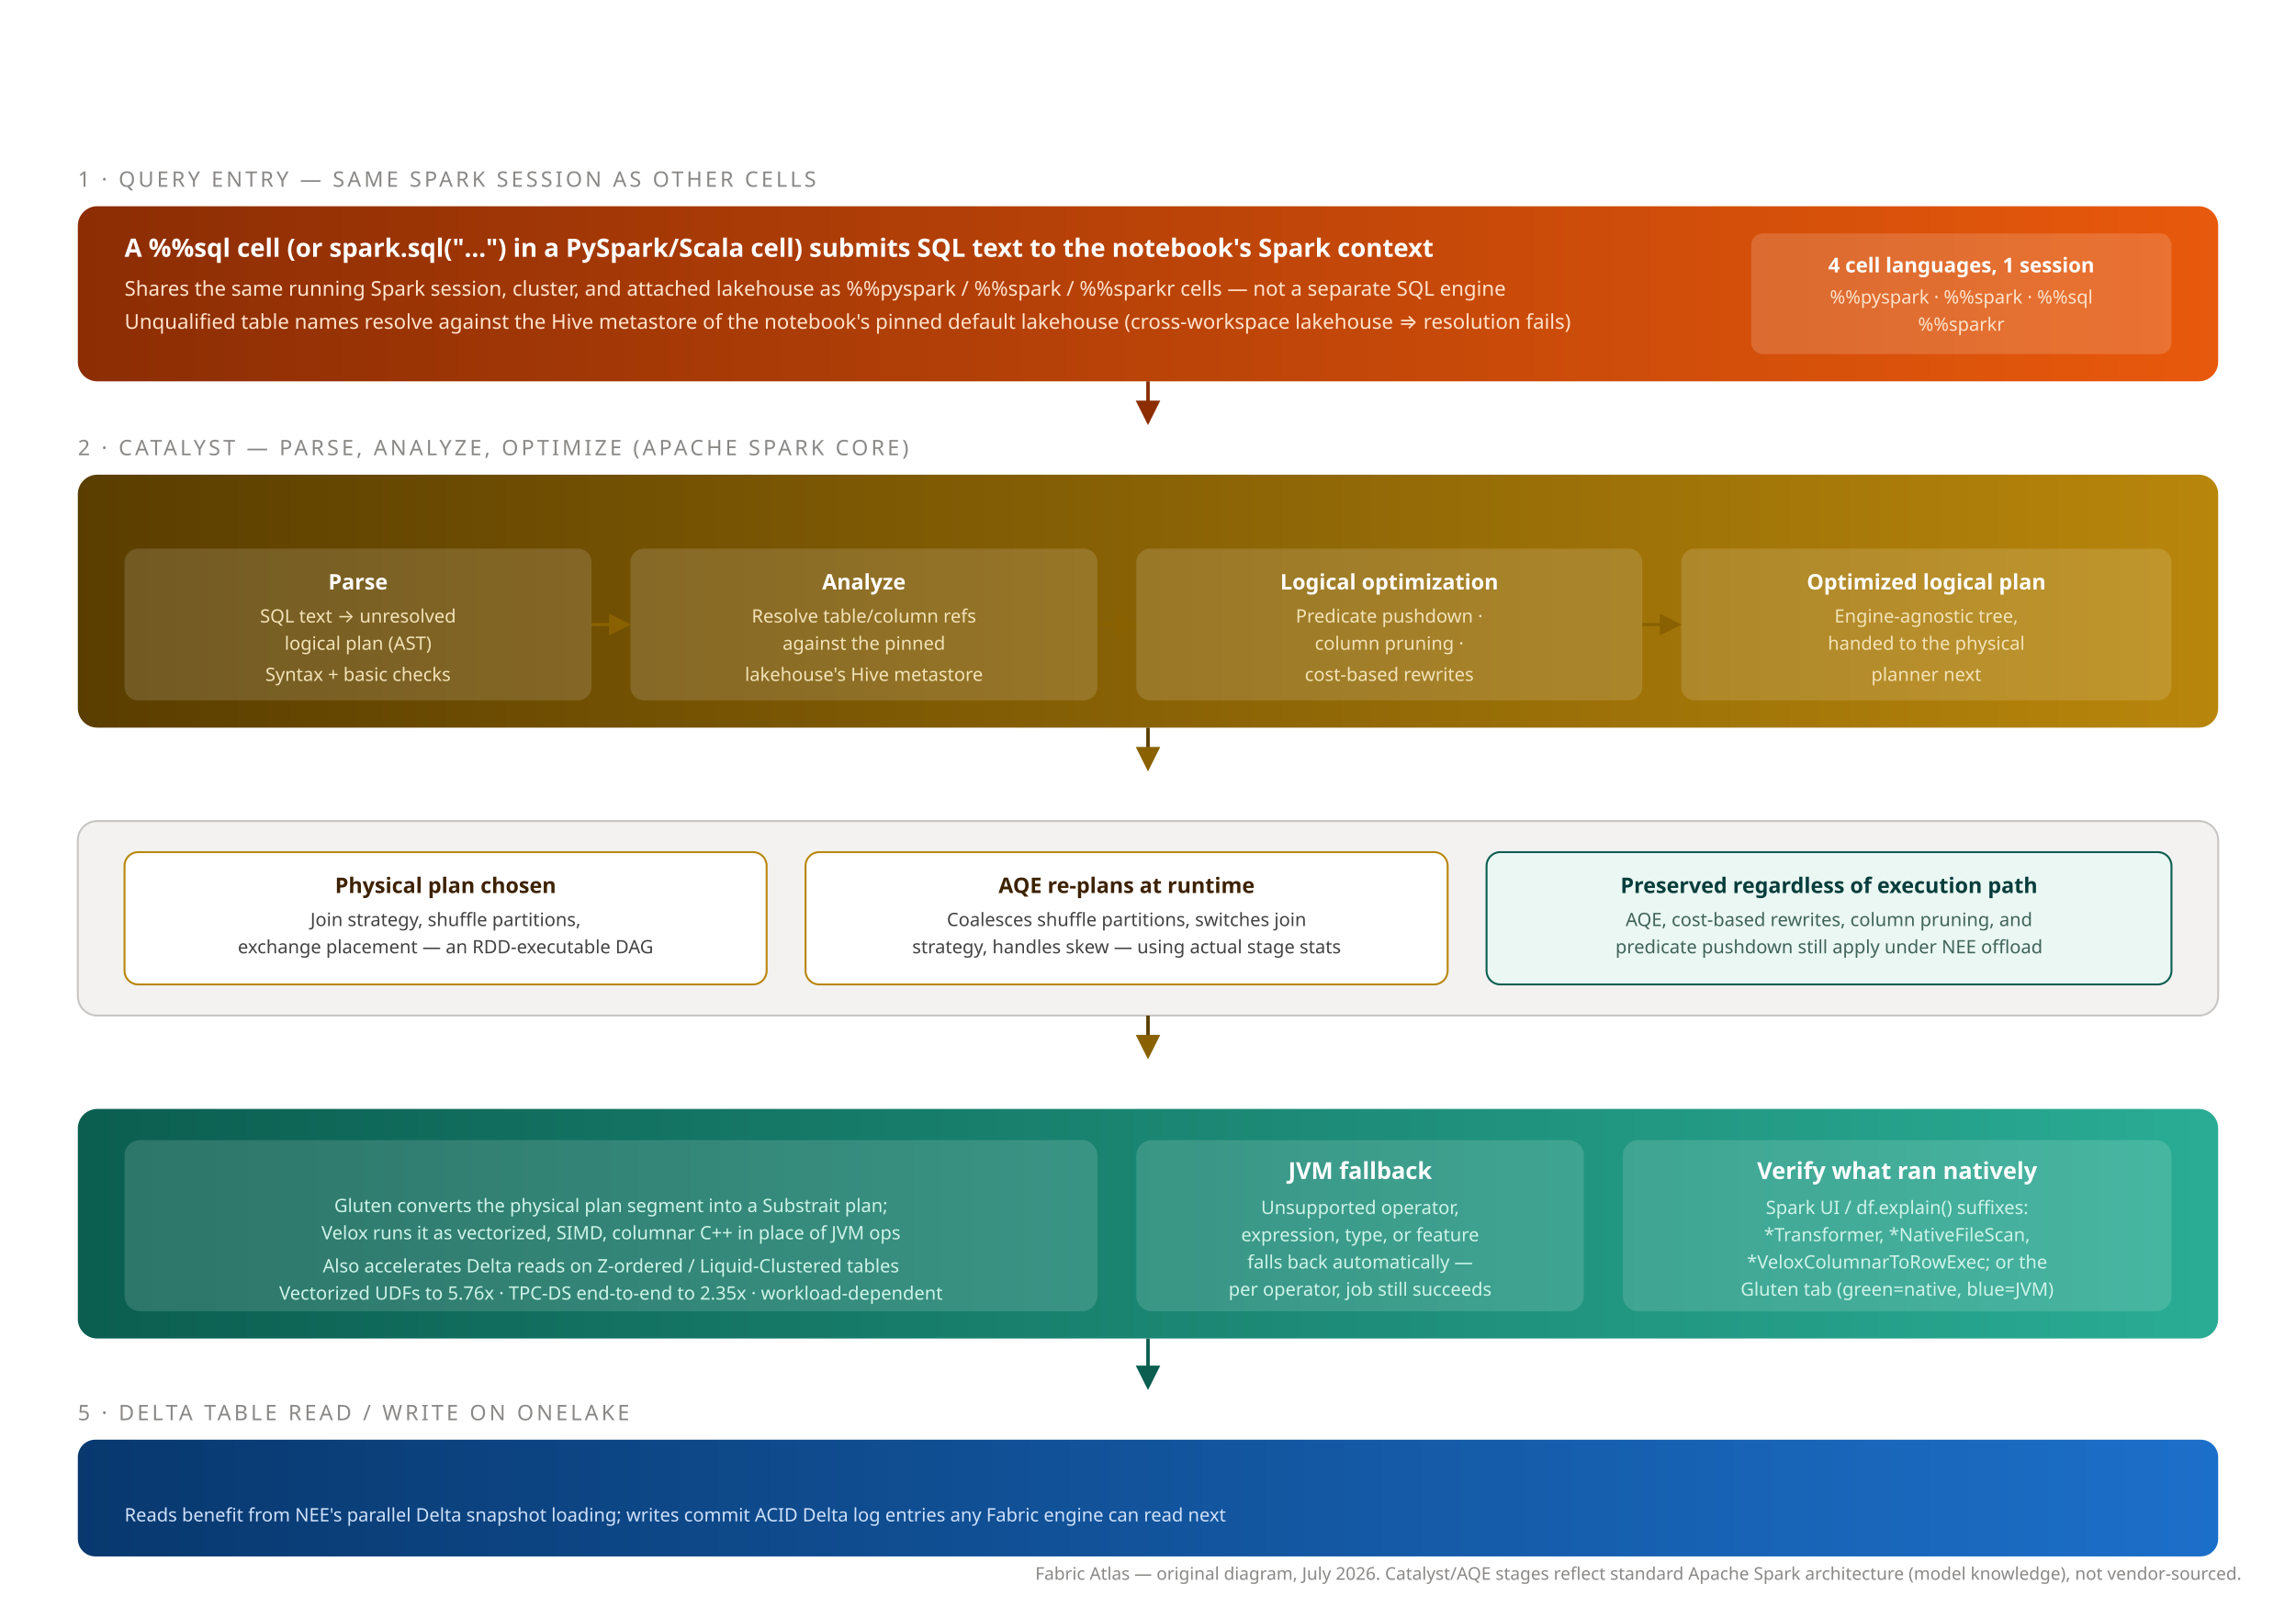
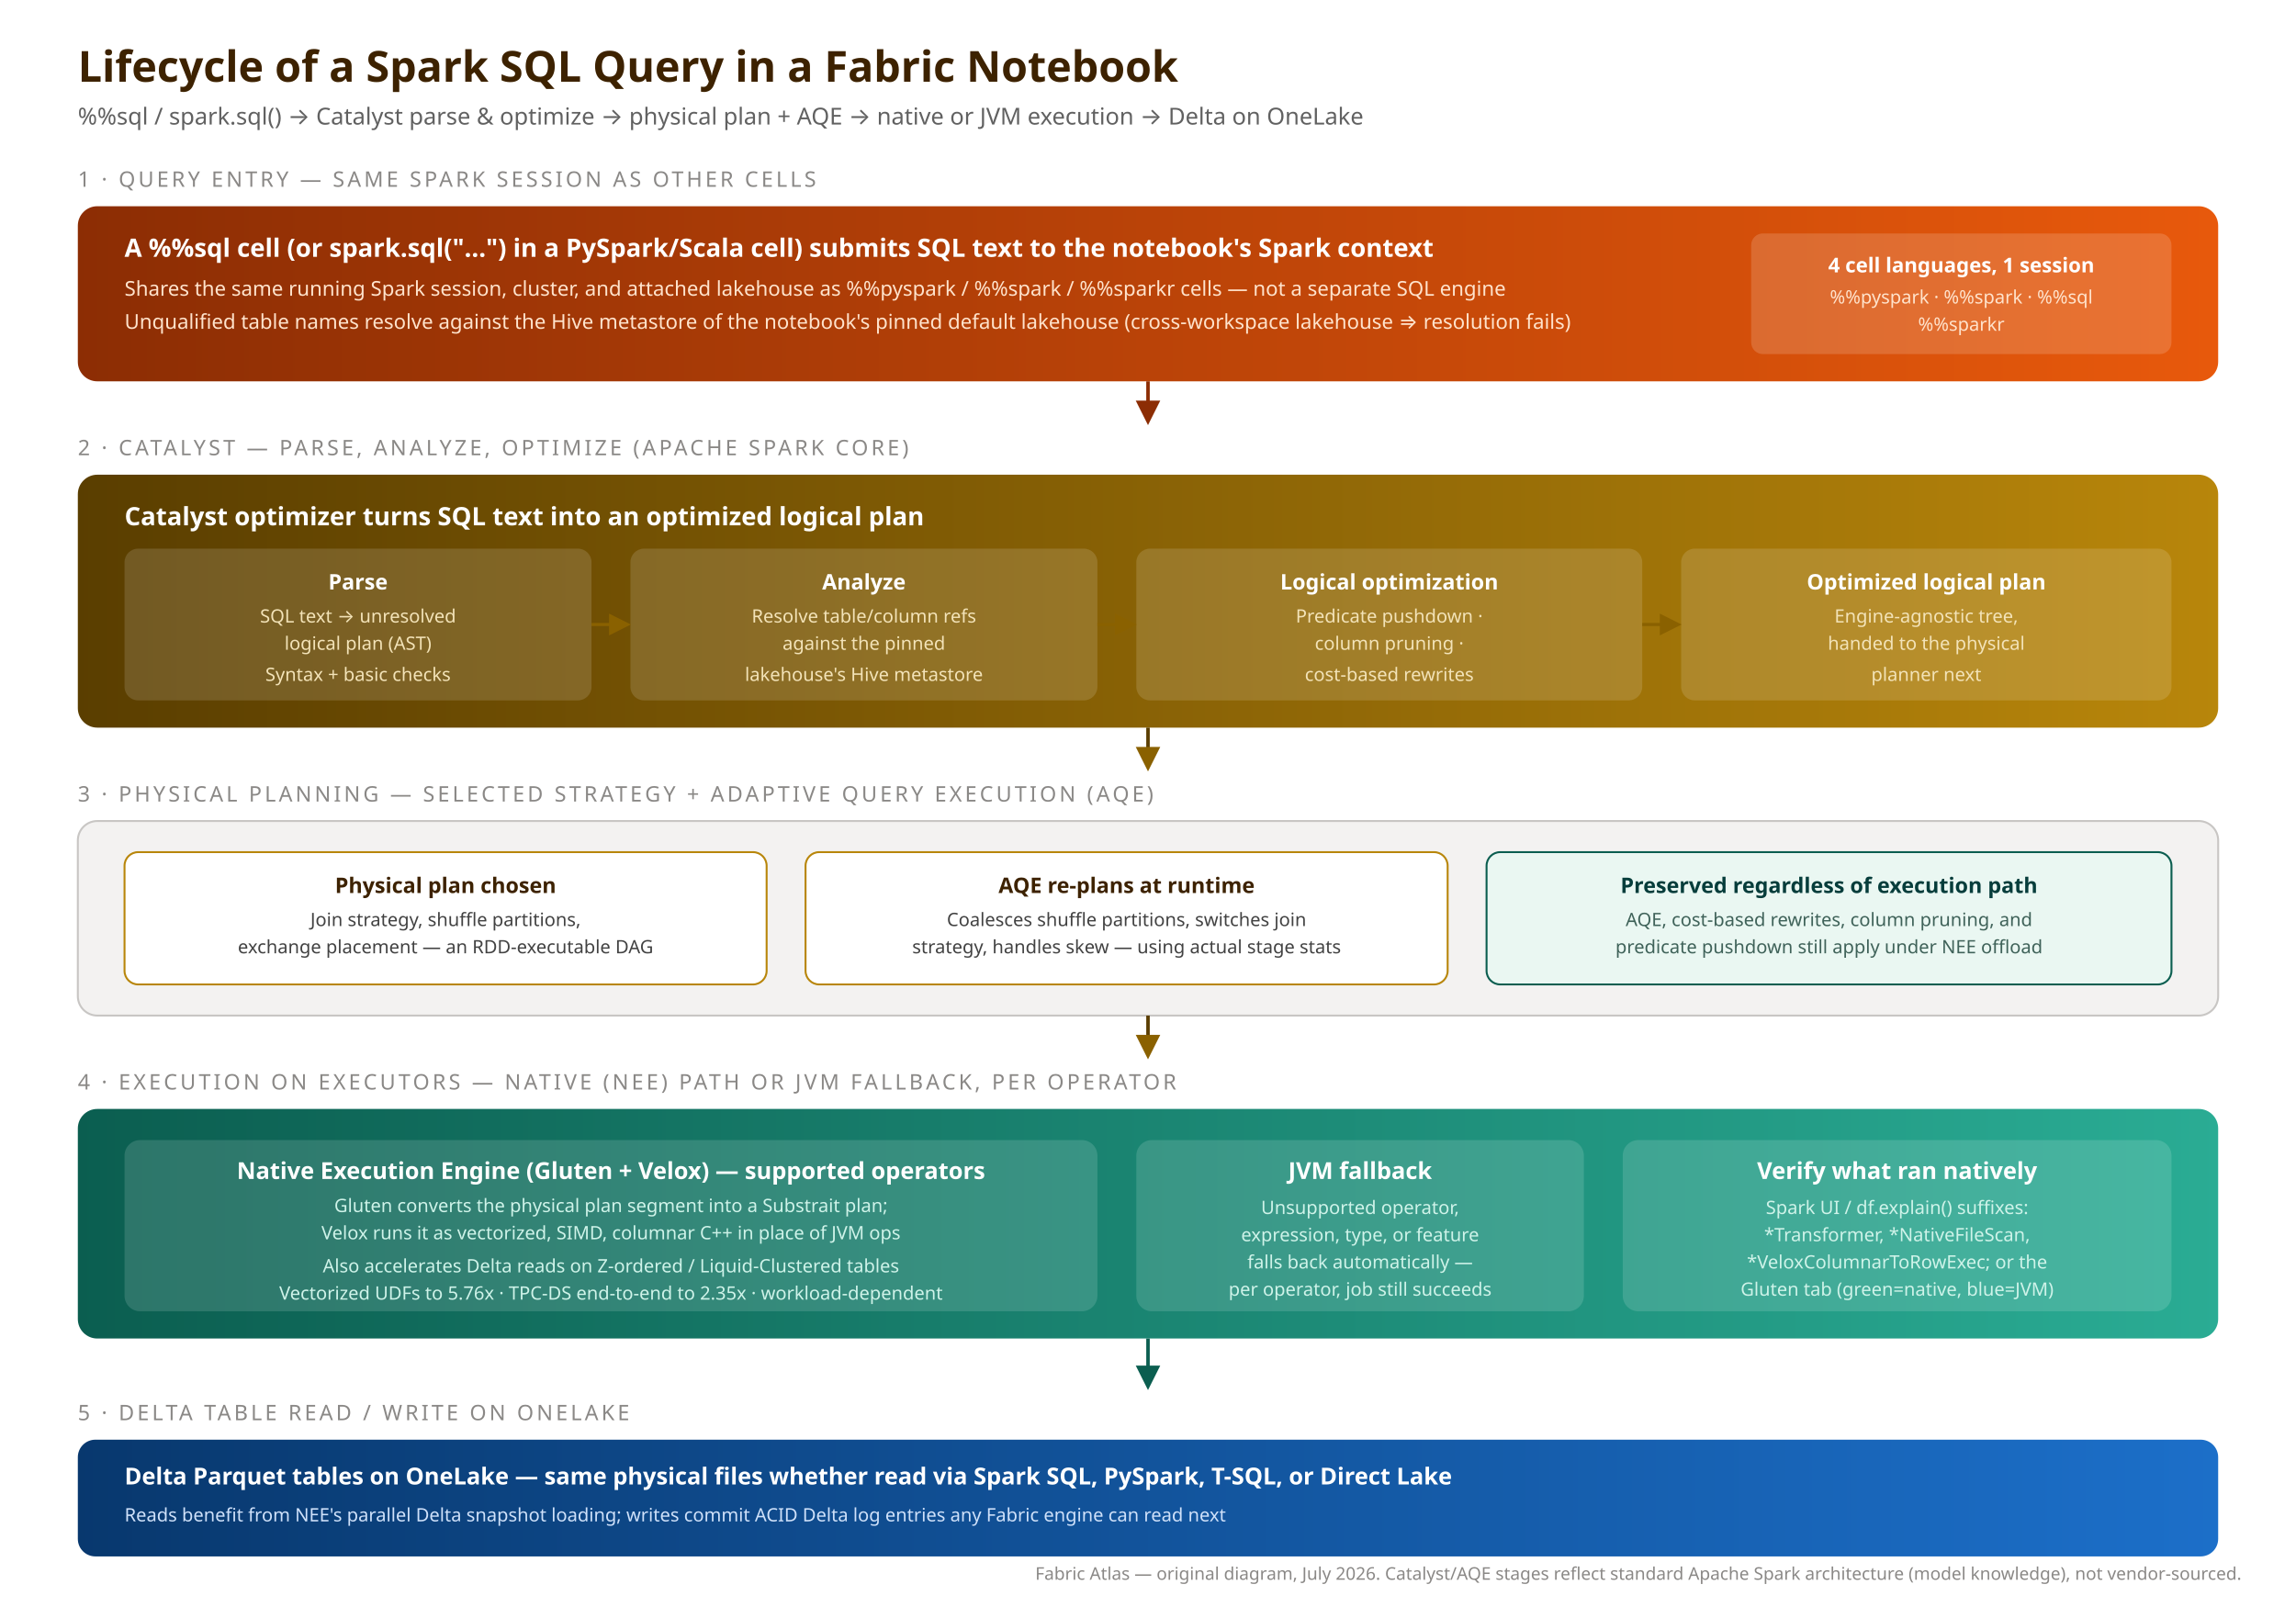
<svg xmlns="http://www.w3.org/2000/svg" viewBox="0 0 1180 826" font-family="Segoe UI, -apple-system, sans-serif" role="img" aria-labelledby="spark-sql-query-lifecycle-title spark-sql-query-lifecycle-desc" data-diagram-id="spark-sql-query-lifecycle">
  <defs>
    <linearGradient id="sparkGrad" x1="0" y1="0" x2="1" y2="0">
      <stop offset="0" stop-color="#8C2D04" />
      <stop offset="1" stop-color="#E8590C" />
    </linearGradient>
    <linearGradient id="catalystGrad" x1="0" y1="0" x2="1" y2="0">
      <stop offset="0" stop-color="#5A3E00" />
      <stop offset="1" stop-color="#B8860B" />
    </linearGradient>
    <linearGradient id="execGrad" x1="0" y1="0" x2="1" y2="0">
      <stop offset="0" stop-color="#0B5E50" />
      <stop offset="1" stop-color="#2AAC94" />
    </linearGradient>
    <linearGradient id="lakeGrad2" x1="0" y1="0" x2="1" y2="0">
      <stop offset="0" stop-color="#08386E" />
      <stop offset="1" stop-color="#1C6FC9" />
    </linearGradient>
    <marker id="arrO" viewBox="0 0 10 10" refX="8" refY="5" markerWidth="7" markerHeight="7" orient="auto-start-reverse">
      <path d="M0 0 L10 5 L0 10 z" fill="#8C2D04" />
    </marker>
    <marker id="arrGold" viewBox="0 0 10 10" refX="8" refY="5" markerWidth="7" markerHeight="7" orient="auto-start-reverse">
      <path d="M0 0 L10 5 L0 10 z" fill="#8A6100" />
    </marker>
    <marker id="arrTeal" viewBox="0 0 10 10" refX="8" refY="5" markerWidth="7" markerHeight="7" orient="auto-start-reverse">
      <path d="M0 0 L10 5 L0 10 z" fill="#0B5E50" />
    </marker>
    <marker id="arrBlue" viewBox="0 0 10 10" refX="8" refY="5" markerWidth="7" markerHeight="7" orient="auto-start-reverse">
      <path d="M0 0 L10 5 L0 10 z" fill="#08386E" />
    </marker>
    <marker id="arrGray2" viewBox="0 0 10 10" refX="8" refY="5" markerWidth="7" markerHeight="7" orient="auto-start-reverse">
      <path d="M0 0 L10 5 L0 10 z" fill="#8A8886" />
    </marker>
  </defs>
  <rect width="1180" height="826" fill="#FFFFFF" />
-   <text x="40" y="42" font-size="22" font-weight="650" fill="#3D2200" data-node-id="sql-cell" tabindex="0" aria-label="%%sql / spark.sql() cell" />
-   <text x="40" y="64" font-size="12" fill="#616161" data-node-id="jvm-fallback" tabindex="0" aria-label="JVM Spark fallback" />
+   <text x="40" y="42" font-size="22" font-weight="650" fill="#3D2200">Lifecycle of a Spark SQL Query in a Fabric Notebook</text>
+   <text x="40" y="64" font-size="12" fill="#616161">%%sql / spark.sql() → Catalyst parse &amp; optimize → physical plan + AQE → native or JVM execution → Delta on OneLake</text>
  <text x="40" y="96" font-size="11" letter-spacing="1.5" fill="#8A8886">1 · QUERY ENTRY — SAME SPARK SESSION AS OTHER CELLS</text>
  <rect x="40" y="106" width="1100" height="90" rx="10" fill="url(#sparkGrad)" />
  <text x="64" y="132" font-size="13" font-weight="600" fill="#FFFFFF">A %%sql cell (or spark.sql("...") in a PySpark/Scala cell) submits SQL text to the notebook's Spark context</text>
  <text x="64" y="152" font-size="10.5" fill="#FFE3CC">Shares the same running Spark session, cluster, and attached lakehouse as %%pyspark / %%spark / %%sparkr cells — not a separate SQL engine</text>
  <text x="64" y="169" font-size="10.5" fill="#FFE3CC">Unqualified table names resolve against the Hive metastore of the notebook's pinned default lakehouse (cross-workspace lakehouse ⇒ resolution fails)</text>
  <rect x="900" y="120" width="216" height="62" rx="6" fill="#FFFFFF" fill-opacity="0.16" />
  <text x="1008" y="140" text-anchor="middle" font-size="10.5" font-weight="600" fill="#FFFFFF">4 cell languages, 1 session</text>
  <text x="1008" y="156" text-anchor="middle" font-size="9.5" fill="#FFE3CC">%%pyspark · %%spark · %%sql</text>
  <text x="1008" y="170" text-anchor="middle" font-size="9.5" fill="#FFE3CC">%%sparkr</text>
  <line x1="590" y1="196" x2="590" y2="216" stroke="#8C2D04" stroke-width="1.8" marker-end="url(#arrO)" />
  <text x="40" y="234" font-size="11" letter-spacing="1.5" fill="#8A8886">2 · CATALYST — PARSE, ANALYZE, OPTIMIZE (APACHE SPARK CORE)</text>
  <rect x="40" y="244" width="1100" height="130" rx="10" fill="url(#catalystGrad)" />
-   <text x="64" y="270" font-size="13" font-weight="600" fill="#FFFFFF" data-node-id="catalyst-plan" tabindex="0" aria-label="Catalyst parse &amp; logical plan" />
+   <text x="64" y="270" font-size="13" font-weight="600" fill="#FFFFFF">Catalyst optimizer turns SQL text into an optimized logical plan</text>
  <g>
    <rect x="64" y="282" width="240" height="78" rx="7" fill="#FFFFFF" fill-opacity="0.14" />
    <text x="184" y="303" text-anchor="middle" font-size="11" font-weight="600" fill="#FFFFFF">Parse</text>
    <text x="184" y="320" text-anchor="middle" font-size="9.5" fill="#F3E3B8">SQL text → unresolved</text>
    <text x="184" y="334" text-anchor="middle" font-size="9.5" fill="#F3E3B8">logical plan (AST)</text>
    <text x="184" y="350" text-anchor="middle" font-size="9.5" fill="#F3E3B8">Syntax + basic checks</text>
    <rect x="324" y="282" width="240" height="78" rx="7" fill="#FFFFFF" fill-opacity="0.14" />
    <text x="444" y="303" text-anchor="middle" font-size="11" font-weight="600" fill="#FFFFFF">Analyze</text>
    <text x="444" y="320" text-anchor="middle" font-size="9.5" fill="#F3E3B8">Resolve table/column refs</text>
    <text x="444" y="334" text-anchor="middle" font-size="9.5" fill="#F3E3B8">against the pinned</text>
    <text x="444" y="350" text-anchor="middle" font-size="9.5" fill="#F3E3B8">lakehouse's Hive metastore</text>
    <rect x="584" y="282" width="260" height="78" rx="7" fill="#FFFFFF" fill-opacity="0.14" />
    <text x="714" y="303" text-anchor="middle" font-size="11" font-weight="600" fill="#FFFFFF">Logical optimization</text>
    <text x="714" y="320" text-anchor="middle" font-size="9.5" fill="#F3E3B8">Predicate pushdown ·</text>
    <text x="714" y="334" text-anchor="middle" font-size="9.5" fill="#F3E3B8">column pruning ·</text>
    <text x="714" y="350" text-anchor="middle" font-size="9.5" fill="#F3E3B8">cost-based rewrites</text>
    <rect x="864" y="282" width="252" height="78" rx="7" fill="#FFFFFF" fill-opacity="0.14" />
    <text x="990" y="303" text-anchor="middle" font-size="11" font-weight="600" fill="#FFFFFF">Optimized logical plan</text>
    <text x="990" y="320" text-anchor="middle" font-size="9.5" fill="#F3E3B8">Engine-agnostic tree,</text>
    <text x="990" y="334" text-anchor="middle" font-size="9.5" fill="#F3E3B8">handed to the physical</text>
    <text x="990" y="350" text-anchor="middle" font-size="9.5" fill="#F3E3B8">planner next</text>
  </g>
  <g stroke="#8A6100" stroke-width="1.6" marker-end="url(#arrGold)">
    <line x1="304" y1="321" x2="322" y2="321" />
    <line x1="564" y1="321" x2="582" y2="321" />
    <line x1="844" y1="321" x2="862" y2="321" />
  </g>
  <line x1="590" y1="374" x2="590" y2="394" stroke="#5A3E00" stroke-width="1.8" marker-end="url(#arrGold)" />
-   <text x="40" y="412" font-size="11" letter-spacing="1.5" fill="#8A8886" data-node-id="aqe-physical-plan" tabindex="0" aria-label="Physical planning with AQE" />
+   <text x="40" y="412" font-size="11" letter-spacing="1.5" fill="#8A8886">3 · PHYSICAL PLANNING — SELECTED STRATEGY + ADAPTIVE QUERY EXECUTION (AQE)</text>
  <rect x="40" y="422" width="1100" height="100" rx="10" fill="#F3F2F1" stroke="#C8C6C4" />
  <rect x="64" y="438" width="330" height="68" rx="7" fill="#FFFFFF" stroke="#B8860B" />
  <text x="229" y="459" text-anchor="middle" font-size="11" font-weight="600" fill="#3D2200">Physical plan chosen</text>
  <text x="229" y="476" text-anchor="middle" font-size="9.5" fill="#424242">Join strategy, shuffle partitions,</text>
  <text x="229" y="490" text-anchor="middle" font-size="9.5" fill="#424242">exchange placement — an RDD-executable DAG</text>
  <rect x="414" y="438" width="330" height="68" rx="7" fill="#FFFFFF" stroke="#B8860B" />
  <text x="579" y="459" text-anchor="middle" font-size="11" font-weight="600" fill="#3D2200">AQE re-plans at runtime</text>
  <text x="579" y="476" text-anchor="middle" font-size="9.5" fill="#424242">Coalesces shuffle partitions, switches join</text>
  <text x="579" y="490" text-anchor="middle" font-size="9.5" fill="#424242">strategy, handles skew — using actual stage stats</text>
  <rect x="764" y="438" width="352" height="68" rx="7" fill="#EAF7F2" stroke="#0B5E50" />
  <text x="940" y="459" text-anchor="middle" font-size="11" font-weight="600" fill="#063D3B">Preserved regardless of execution path</text>
  <text x="940" y="476" text-anchor="middle" font-size="9.5" fill="#3F6259">AQE, cost-based rewrites, column pruning, and</text>
  <text x="940" y="490" text-anchor="middle" font-size="9.5" fill="#3F6259">predicate pushdown still apply under NEE offload</text>
  <line x1="590" y1="522" x2="590" y2="542" stroke="#5A3E00" stroke-width="1.8" marker-end="url(#arrGold)" />
-   <text x="40" y="560" font-size="11" letter-spacing="1.5" fill="#8A8886" data-node-id="native-jvm-divergence" tabindex="0" aria-label="Native results can diverge from JVM Spark" />
+   <text x="40" y="560" font-size="11" letter-spacing="1.5" fill="#8A8886">4 · EXECUTION ON EXECUTORS — NATIVE (NEE) PATH OR JVM FALLBACK, PER OPERATOR</text>
  <rect x="40" y="570" width="1100" height="118" rx="10" fill="url(#execGrad)" />
  <rect x="64" y="586" width="500" height="88" rx="8" fill="#FFFFFF" fill-opacity="0.14" />
-   <text x="314" y="606" text-anchor="middle" font-size="12" font-weight="600" fill="#FFFFFF" data-node-id="native-execution" tabindex="0" aria-label="Native Execution Engine (Velox + Gluten)" />
+   <text x="314" y="606" text-anchor="middle" font-size="12" font-weight="600" fill="#FFFFFF">Native Execution Engine (Gluten + Velox) — supported operators</text>
  <text x="314" y="623" text-anchor="middle" font-size="9.5" fill="#CFF3E9">Gluten converts the physical plan segment into a Substrait plan;</text>
  <text x="314" y="637" text-anchor="middle" font-size="9.5" fill="#CFF3E9">Velox runs it as vectorized, SIMD, columnar C++ in place of JVM ops</text>
  <text x="314" y="654" text-anchor="middle" font-size="9.5" fill="#CFF3E9">Also accelerates Delta reads on Z-ordered / Liquid-Clustered tables</text>
  <text x="314" y="668" text-anchor="middle" font-size="9.5" fill="#CFF3E9">Vectorized UDFs to 5.76x · TPC-DS end-to-end to 2.35x · workload-dependent</text>
  <rect x="584" y="586" width="230" height="88" rx="8" fill="#FFFFFF" fill-opacity="0.14" />
  <text x="699" y="606" text-anchor="middle" font-size="12" font-weight="600" fill="#FFFFFF">JVM fallback</text>
  <text x="699" y="624" text-anchor="middle" font-size="9.5" fill="#CFF3E9">Unsupported operator,</text>
  <text x="699" y="638" text-anchor="middle" font-size="9.5" fill="#CFF3E9">expression, type, or feature</text>
  <text x="699" y="652" text-anchor="middle" font-size="9.5" fill="#CFF3E9">falls back automatically —</text>
  <text x="699" y="666" text-anchor="middle" font-size="9.5" fill="#CFF3E9">per operator, job still succeeds</text>
  <rect x="834" y="586" width="282" height="88" rx="8" fill="#FFFFFF" fill-opacity="0.14" />
  <text x="975" y="606" text-anchor="middle" font-size="12" font-weight="600" fill="#FFFFFF">Verify what ran natively</text>
  <text x="975" y="624" text-anchor="middle" font-size="9.5" fill="#CFF3E9">Spark UI / df.explain() suffixes:</text>
  <text x="975" y="638" text-anchor="middle" font-size="9.5" fill="#CFF3E9">*Transformer, *NativeFileScan,</text>
  <text x="975" y="652" text-anchor="middle" font-size="9.5" fill="#CFF3E9">*VeloxColumnarToRowExec; or the</text>
  <text x="975" y="666" text-anchor="middle" font-size="9.5" fill="#CFF3E9">Gluten tab (green=native, blue=JVM)</text>
  <line x1="590" y1="688" x2="590" y2="712" stroke="#0B5E50" stroke-width="1.8" marker-end="url(#arrTeal)" />
  <text x="40" y="730" font-size="11" letter-spacing="1.5" fill="#8A8886">5 · DELTA TABLE READ / WRITE ON ONELAKE</text>
  <rect x="40" y="740" width="1100" height="60" rx="9" fill="url(#lakeGrad2)" />
-   <text x="64" y="763" font-size="12" font-weight="600" fill="#FFFFFF" data-node-id="delta-onelake-io" tabindex="0" aria-label="Delta read/write on OneLake" />
+   <text x="64" y="763" font-size="12" font-weight="600" fill="#FFFFFF">Delta Parquet tables on OneLake — same physical files whether read via Spark SQL, PySpark, T-SQL, or Direct Lake</text>
  <text x="64" y="782" font-size="9.5" fill="#CFE1FA">Reads benefit from NEE's parallel Delta snapshot loading; writes commit ACID Delta log entries any Fabric engine can read next</text>
  <text x="1152" y="812" text-anchor="end" font-size="9" fill="#8A8886">Fabric Atlas — original diagram, July 2026. Catalyst/AQE stages reflect standard Apache Spark architecture (model knowledge), not vendor-sourced.</text>
+   <g data-node-id="sql-cell" role="group" tabindex="0" aria-label="%%sql / spark.sql() cell">
+     <rect x="40.0" y="106.0" width="1100.0" height="90.0" rx="10.0" fill="#FFFFFF" fill-opacity="0.001" stroke="none" />
+   </g>
+   <g data-node-id="catalyst-plan" role="group" tabindex="0" aria-label="Catalyst parse &amp; logical plan">
+     <rect x="40.0" y="244.0" width="1100.0" height="130.0" rx="10.0" fill="#FFFFFF" fill-opacity="0.001" stroke="none" />
+   </g>
+   <g data-node-id="aqe-physical-plan" role="group" tabindex="0" aria-label="Physical planning with AQE">
+     <rect x="6.0" y="392.0" width="377.6" height="34.0" rx="6.0" fill="#FFFFFF" fill-opacity="0.001" stroke="none" />
+   </g>
+   <g data-node-id="native-execution" role="group" tabindex="0" aria-label="Native Execution Engine (Velox + Gluten)">
+     <rect x="64.0" y="586.0" width="500.0" height="88.0" rx="8.0" fill="#FFFFFF" fill-opacity="0.001" stroke="none" />
+   </g>
+   <g data-node-id="jvm-fallback" role="group" tabindex="0" aria-label="JVM Spark fallback">
+     <rect x="6.0" y="55.0" width="377.6" height="34.0" rx="6.0" fill="#FFFFFF" fill-opacity="0.001" stroke="none" />
+   </g>
+   <g data-node-id="native-jvm-divergence" role="group" tabindex="0" aria-label="Native results can diverge from JVM Spark">
+     <rect x="6.0" y="55.0" width="377.6" height="34.0" rx="6.0" fill="#FFFFFF" fill-opacity="0.001" stroke="none" />
+   </g>
+   <g data-node-id="delta-onelake-io" role="group" tabindex="0" aria-label="Delta read/write on OneLake">
+     <rect x="6.0" y="710.0" width="223.1" height="34.0" rx="6.0" fill="#FFFFFF" fill-opacity="0.001" stroke="none" />
+   </g>
</svg>
